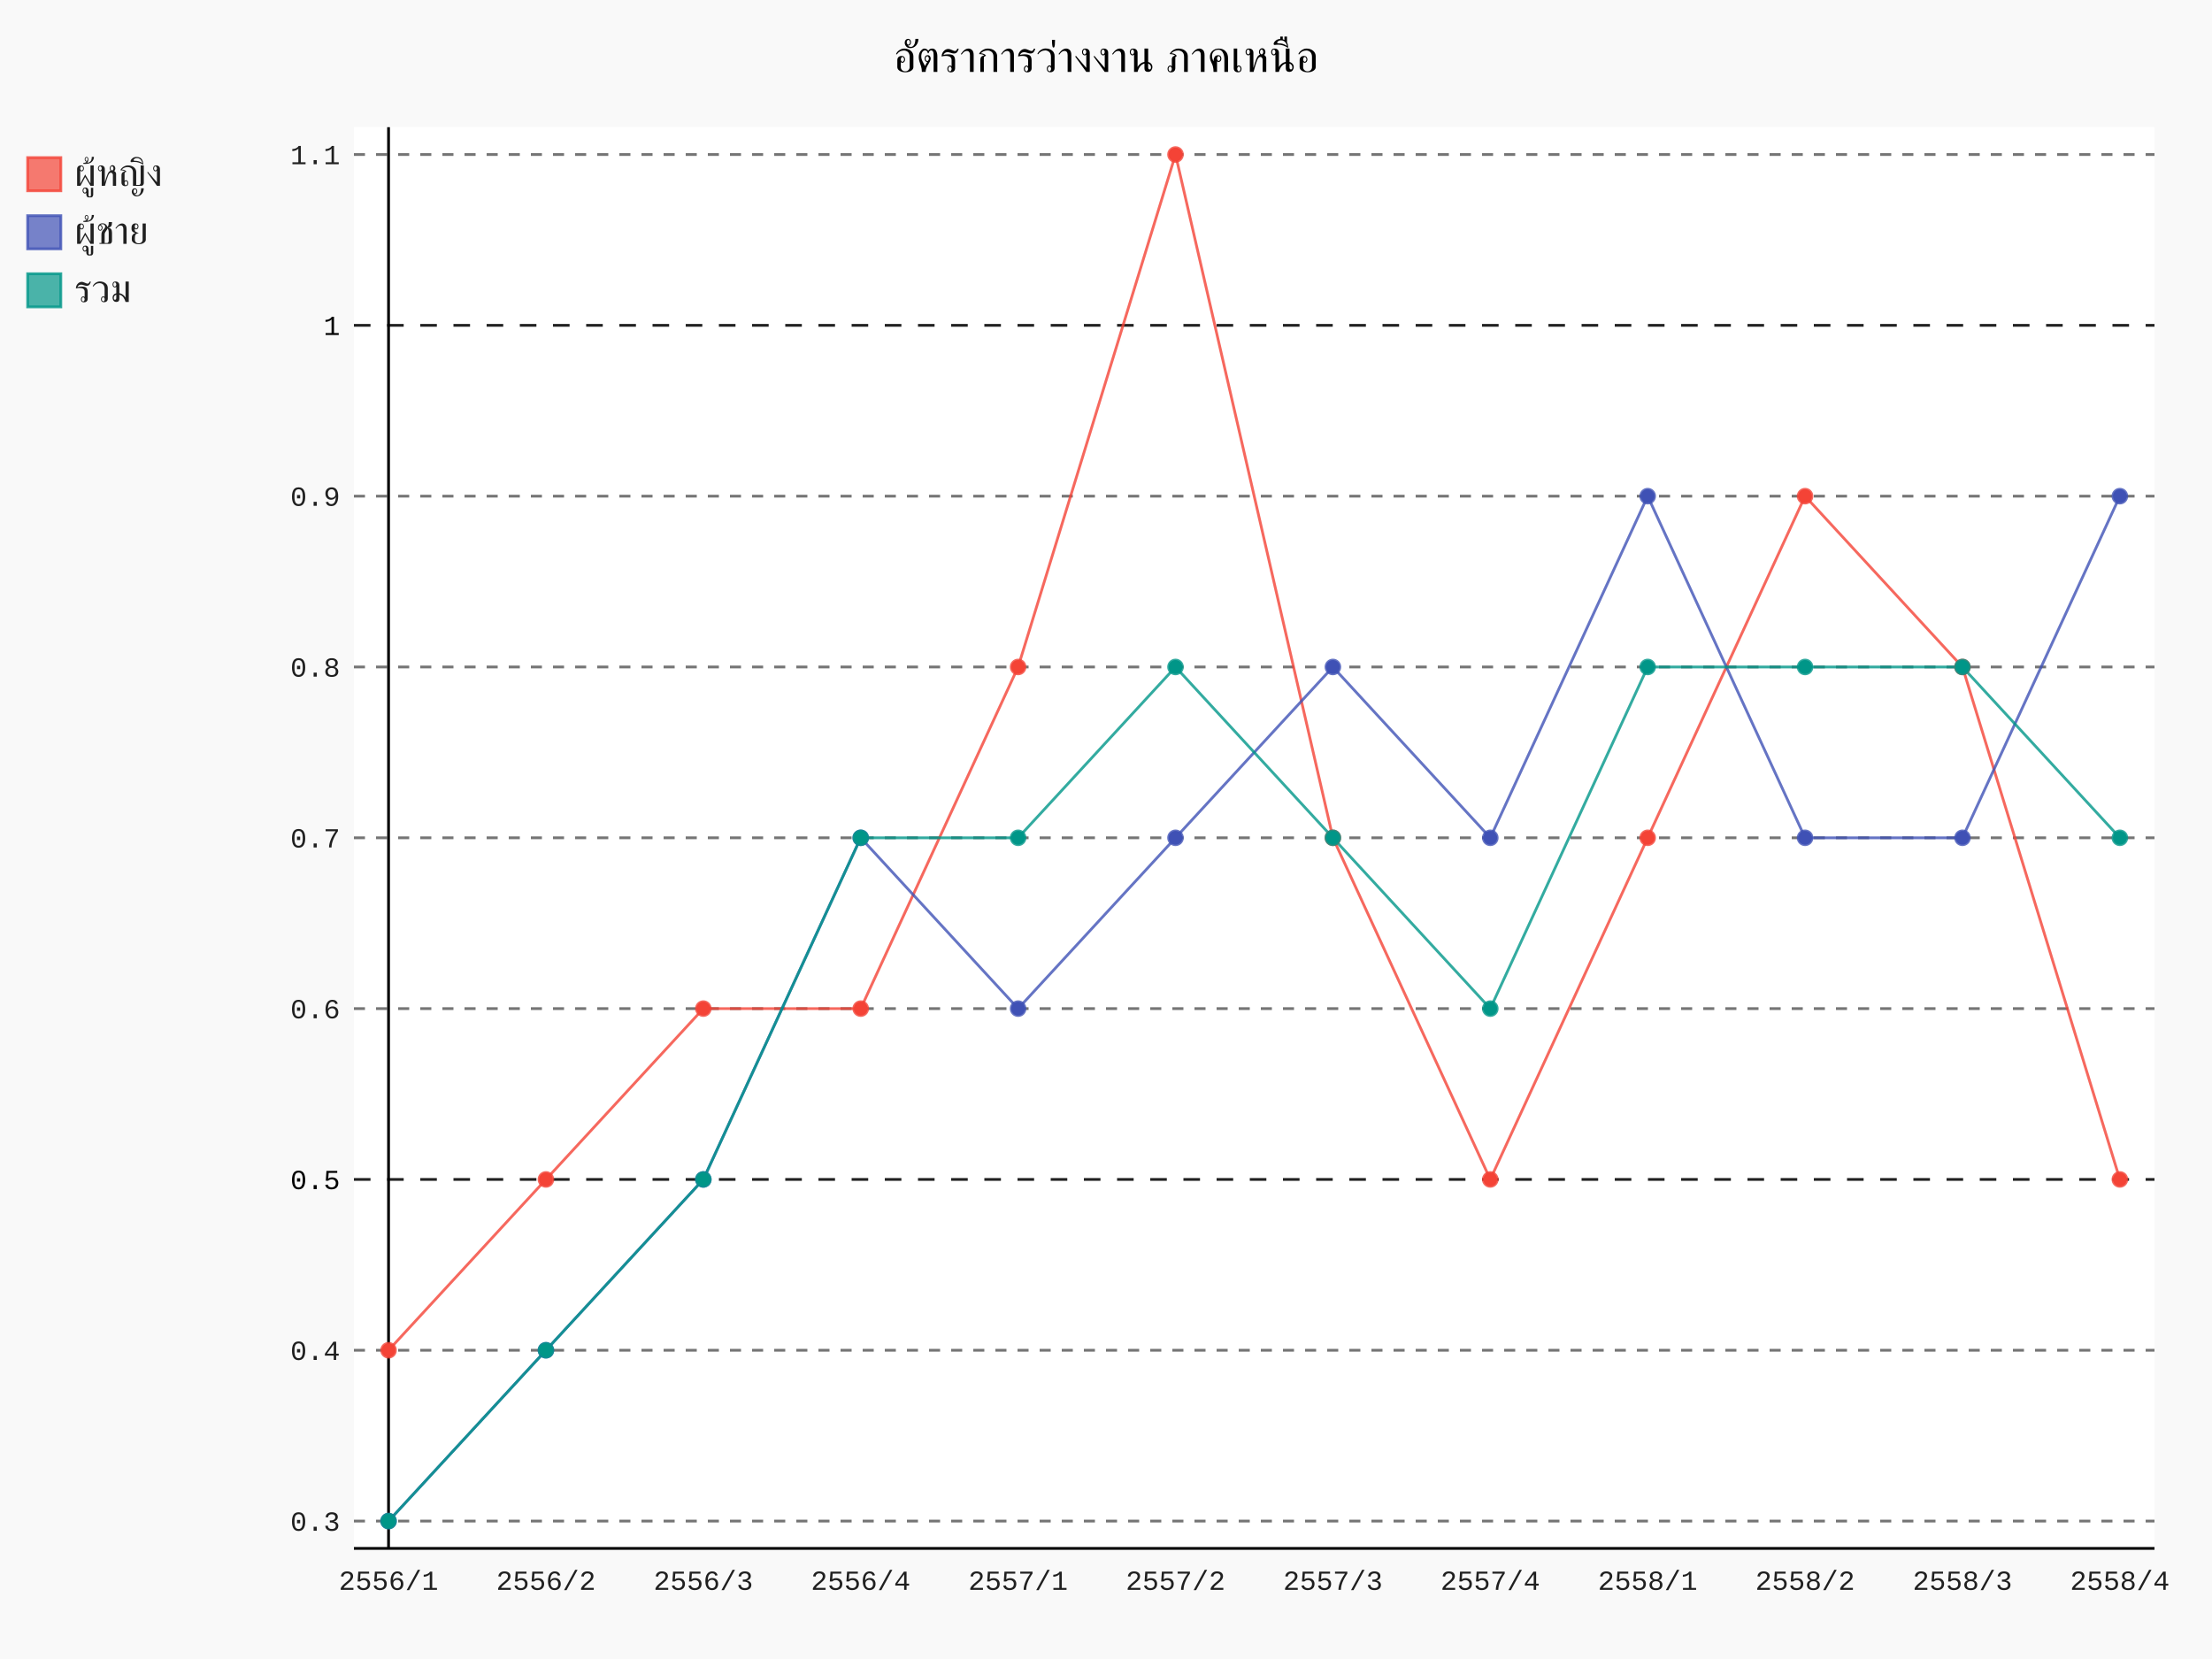
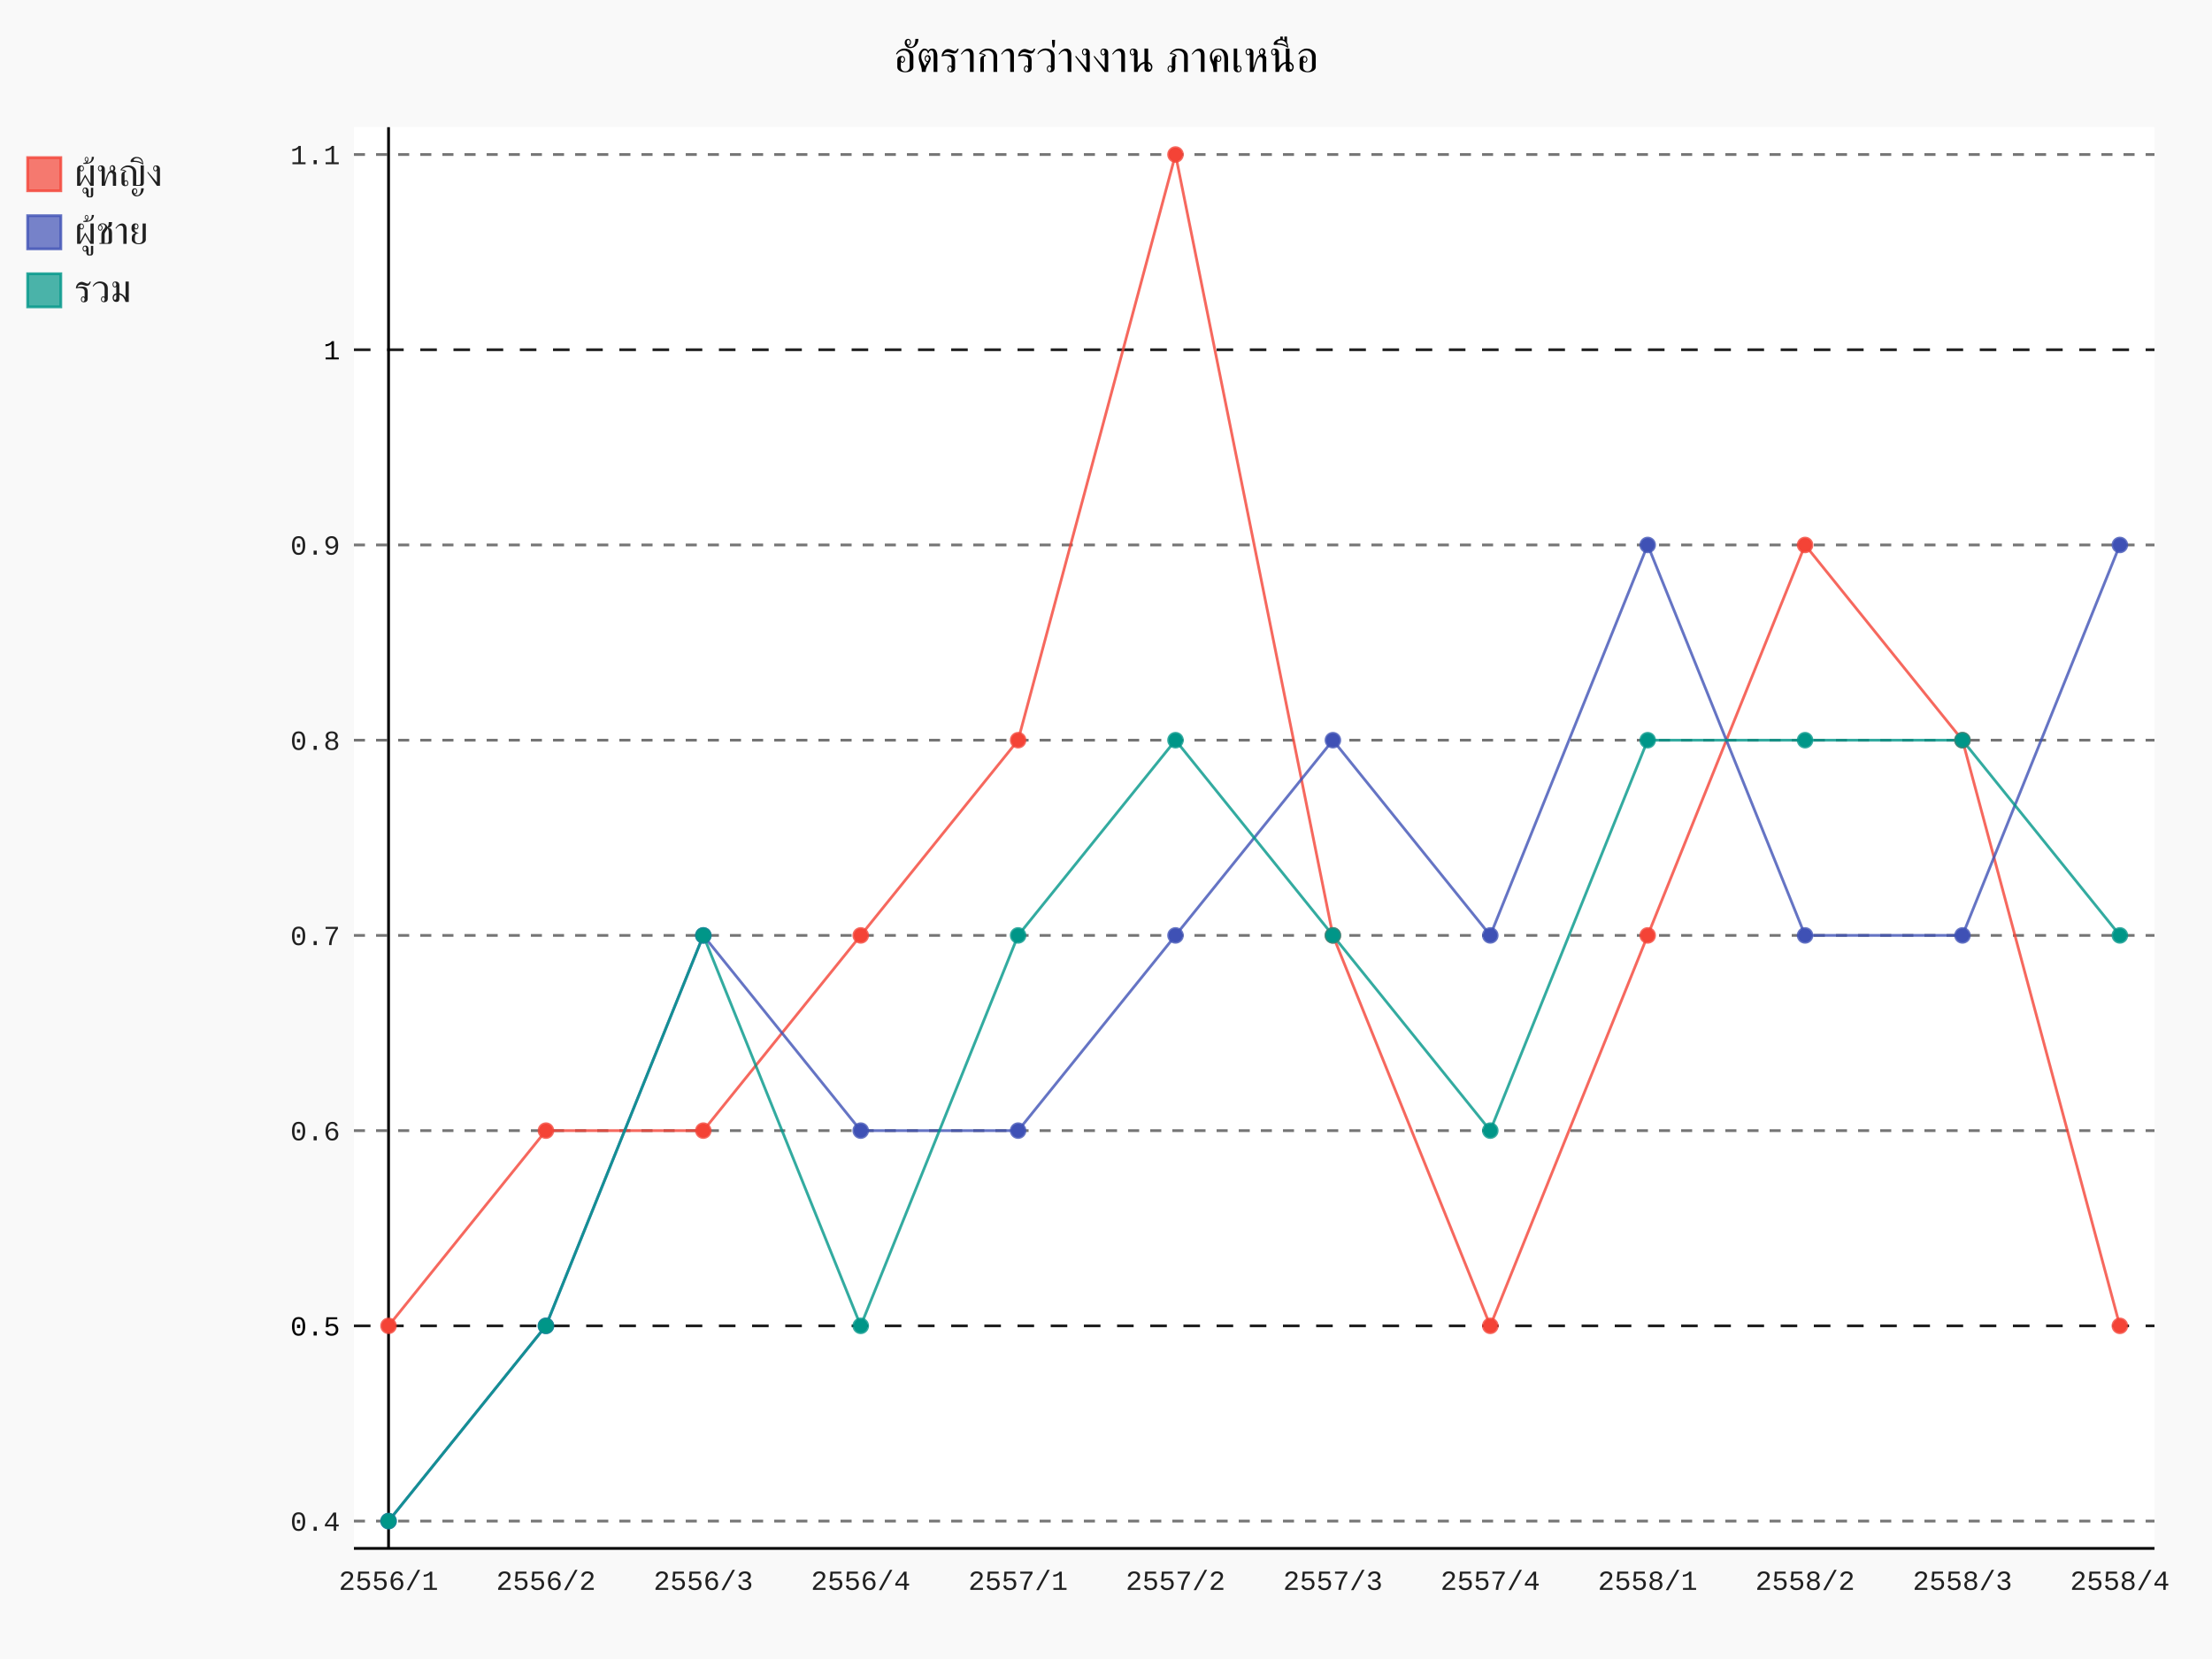
- <svg xmlns="http://www.w3.org/2000/svg" class="pygal-chart" id="chart-25dd7cb1-914c-417e-b117-cc78ed2a4e7e" viewBox="0 0 800 600">
+ <svg xmlns="http://www.w3.org/2000/svg" class="pygal-chart" id="chart-ecb98a08-4c47-4d25-8417-83f45dbbddeb" viewBox="0 0 800 600">
  <defs>
-     <style type="text/css">#chart-25dd7cb1-914c-417e-b117-cc78ed2a4e7e{-webkit-user-select:none;-webkit-font-smoothing:antialiased;font-family:Consolas,"Liberation Mono",Menlo,Courier,monospace}#chart-25dd7cb1-914c-417e-b117-cc78ed2a4e7e .title{font-family:Consolas,"Liberation Mono",Menlo,Courier,monospace;font-size:16px}#chart-25dd7cb1-914c-417e-b117-cc78ed2a4e7e .legends .legend text{font-family:Consolas,"Liberation Mono",Menlo,Courier,monospace;font-size:14px}#chart-25dd7cb1-914c-417e-b117-cc78ed2a4e7e .axis text{font-family:Consolas,"Liberation Mono",Menlo,Courier,monospace;font-size:10px}#chart-25dd7cb1-914c-417e-b117-cc78ed2a4e7e .axis text.major{font-family:Consolas,"Liberation Mono",Menlo,Courier,monospace;font-size:10px}#chart-25dd7cb1-914c-417e-b117-cc78ed2a4e7e .text-overlay text.value{font-family:Consolas,"Liberation Mono",Menlo,Courier,monospace;font-size:16px}#chart-25dd7cb1-914c-417e-b117-cc78ed2a4e7e .text-overlay text.label{font-family:Consolas,"Liberation Mono",Menlo,Courier,monospace;font-size:10px}#chart-25dd7cb1-914c-417e-b117-cc78ed2a4e7e .tooltip{font-family:Consolas,"Liberation Mono",Menlo,Courier,monospace;font-size:14px}#chart-25dd7cb1-914c-417e-b117-cc78ed2a4e7e text.no_data{font-family:Consolas,"Liberation Mono",Menlo,Courier,monospace;font-size:64px}
- #chart-25dd7cb1-914c-417e-b117-cc78ed2a4e7e{background-color:rgba(249,249,249,1)}#chart-25dd7cb1-914c-417e-b117-cc78ed2a4e7e path,#chart-25dd7cb1-914c-417e-b117-cc78ed2a4e7e line,#chart-25dd7cb1-914c-417e-b117-cc78ed2a4e7e rect,#chart-25dd7cb1-914c-417e-b117-cc78ed2a4e7e circle{-webkit-transition:150ms;-moz-transition:150ms;transition:150ms}#chart-25dd7cb1-914c-417e-b117-cc78ed2a4e7e .graph &gt; .background{fill:rgba(249,249,249,1)}#chart-25dd7cb1-914c-417e-b117-cc78ed2a4e7e .plot &gt; .background{fill:rgba(255,255,255,1)}#chart-25dd7cb1-914c-417e-b117-cc78ed2a4e7e .graph{fill:rgba(0,0,0,.87)}#chart-25dd7cb1-914c-417e-b117-cc78ed2a4e7e text.no_data{fill:rgba(0,0,0,1)}#chart-25dd7cb1-914c-417e-b117-cc78ed2a4e7e .title{fill:rgba(0,0,0,1)}#chart-25dd7cb1-914c-417e-b117-cc78ed2a4e7e .legends .legend text{fill:rgba(0,0,0,.87)}#chart-25dd7cb1-914c-417e-b117-cc78ed2a4e7e .legends .legend:hover text{fill:rgba(0,0,0,1)}#chart-25dd7cb1-914c-417e-b117-cc78ed2a4e7e .axis .line{stroke:rgba(0,0,0,1)}#chart-25dd7cb1-914c-417e-b117-cc78ed2a4e7e .axis .guide.line{stroke:rgba(0,0,0,.54)}#chart-25dd7cb1-914c-417e-b117-cc78ed2a4e7e .axis .major.line{stroke:rgba(0,0,0,.87)}#chart-25dd7cb1-914c-417e-b117-cc78ed2a4e7e .axis text.major{fill:rgba(0,0,0,1)}#chart-25dd7cb1-914c-417e-b117-cc78ed2a4e7e .axis.y .guides:hover .guide.line,#chart-25dd7cb1-914c-417e-b117-cc78ed2a4e7e .line-graph .axis.x .guides:hover .guide.line,#chart-25dd7cb1-914c-417e-b117-cc78ed2a4e7e .stackedline-graph .axis.x .guides:hover .guide.line,#chart-25dd7cb1-914c-417e-b117-cc78ed2a4e7e .xy-graph .axis.x .guides:hover .guide.line{stroke:rgba(0,0,0,1)}#chart-25dd7cb1-914c-417e-b117-cc78ed2a4e7e .axis .guides:hover text{fill:rgba(0,0,0,1)}#chart-25dd7cb1-914c-417e-b117-cc78ed2a4e7e .reactive{fill-opacity:.7;stroke-opacity:.8}#chart-25dd7cb1-914c-417e-b117-cc78ed2a4e7e .ci{stroke:rgba(0,0,0,.87)}#chart-25dd7cb1-914c-417e-b117-cc78ed2a4e7e .reactive.active,#chart-25dd7cb1-914c-417e-b117-cc78ed2a4e7e .active .reactive{fill-opacity:.8;stroke-opacity:.9;stroke-width:4}#chart-25dd7cb1-914c-417e-b117-cc78ed2a4e7e .ci .reactive.active{stroke-width:1.5}#chart-25dd7cb1-914c-417e-b117-cc78ed2a4e7e .series text{fill:rgba(0,0,0,1)}#chart-25dd7cb1-914c-417e-b117-cc78ed2a4e7e .tooltip rect{fill:rgba(255,255,255,1);stroke:rgba(0,0,0,1);-webkit-transition:opacity 150ms;-moz-transition:opacity 150ms;transition:opacity 150ms}#chart-25dd7cb1-914c-417e-b117-cc78ed2a4e7e .tooltip .label{fill:rgba(0,0,0,.87)}#chart-25dd7cb1-914c-417e-b117-cc78ed2a4e7e .tooltip .label{fill:rgba(0,0,0,.87)}#chart-25dd7cb1-914c-417e-b117-cc78ed2a4e7e .tooltip .legend{font-size:.8em;fill:rgba(0,0,0,.54)}#chart-25dd7cb1-914c-417e-b117-cc78ed2a4e7e .tooltip .x_label{font-size:.6em;fill:rgba(0,0,0,1)}#chart-25dd7cb1-914c-417e-b117-cc78ed2a4e7e .tooltip .xlink{font-size:.5em;text-decoration:underline}#chart-25dd7cb1-914c-417e-b117-cc78ed2a4e7e .tooltip .value{font-size:1.5em}#chart-25dd7cb1-914c-417e-b117-cc78ed2a4e7e .bound{font-size:.5em}#chart-25dd7cb1-914c-417e-b117-cc78ed2a4e7e .max-value{font-size:.75em;fill:rgba(0,0,0,.54)}#chart-25dd7cb1-914c-417e-b117-cc78ed2a4e7e .map-element{fill:rgba(255,255,255,1);stroke:rgba(0,0,0,.54) !important}#chart-25dd7cb1-914c-417e-b117-cc78ed2a4e7e .map-element .reactive{fill-opacity:inherit;stroke-opacity:inherit}#chart-25dd7cb1-914c-417e-b117-cc78ed2a4e7e .color-0,#chart-25dd7cb1-914c-417e-b117-cc78ed2a4e7e .color-0 a:visited{stroke:#F44336;fill:#F44336}#chart-25dd7cb1-914c-417e-b117-cc78ed2a4e7e .color-1,#chart-25dd7cb1-914c-417e-b117-cc78ed2a4e7e .color-1 a:visited{stroke:#3F51B5;fill:#3F51B5}#chart-25dd7cb1-914c-417e-b117-cc78ed2a4e7e .color-2,#chart-25dd7cb1-914c-417e-b117-cc78ed2a4e7e .color-2 a:visited{stroke:#009688;fill:#009688}#chart-25dd7cb1-914c-417e-b117-cc78ed2a4e7e .text-overlay .color-0 text{fill:black}#chart-25dd7cb1-914c-417e-b117-cc78ed2a4e7e .text-overlay .color-1 text{fill:black}#chart-25dd7cb1-914c-417e-b117-cc78ed2a4e7e .text-overlay .color-2 text{fill:black}
- #chart-25dd7cb1-914c-417e-b117-cc78ed2a4e7e text.no_data{text-anchor:middle}#chart-25dd7cb1-914c-417e-b117-cc78ed2a4e7e .guide.line{fill:none}#chart-25dd7cb1-914c-417e-b117-cc78ed2a4e7e .centered{text-anchor:middle}#chart-25dd7cb1-914c-417e-b117-cc78ed2a4e7e .title{text-anchor:middle}#chart-25dd7cb1-914c-417e-b117-cc78ed2a4e7e .legends .legend text{fill-opacity:1}#chart-25dd7cb1-914c-417e-b117-cc78ed2a4e7e .axis.x text{text-anchor:middle}#chart-25dd7cb1-914c-417e-b117-cc78ed2a4e7e .axis.x:not(.web) text[transform]{text-anchor:start}#chart-25dd7cb1-914c-417e-b117-cc78ed2a4e7e .axis.x:not(.web) text[transform].backwards{text-anchor:end}#chart-25dd7cb1-914c-417e-b117-cc78ed2a4e7e .axis.y text{text-anchor:end}#chart-25dd7cb1-914c-417e-b117-cc78ed2a4e7e .axis.y text[transform].backwards{text-anchor:start}#chart-25dd7cb1-914c-417e-b117-cc78ed2a4e7e .axis.y2 text{text-anchor:start}#chart-25dd7cb1-914c-417e-b117-cc78ed2a4e7e .axis.y2 text[transform].backwards{text-anchor:end}#chart-25dd7cb1-914c-417e-b117-cc78ed2a4e7e .axis .guide.line{stroke-dasharray:4,4}#chart-25dd7cb1-914c-417e-b117-cc78ed2a4e7e .axis .major.guide.line{stroke-dasharray:6,6}#chart-25dd7cb1-914c-417e-b117-cc78ed2a4e7e .horizontal .axis.y .guide.line,#chart-25dd7cb1-914c-417e-b117-cc78ed2a4e7e .horizontal .axis.y2 .guide.line,#chart-25dd7cb1-914c-417e-b117-cc78ed2a4e7e .vertical .axis.x .guide.line{opacity:0}#chart-25dd7cb1-914c-417e-b117-cc78ed2a4e7e .horizontal .axis.always_show .guide.line,#chart-25dd7cb1-914c-417e-b117-cc78ed2a4e7e .vertical .axis.always_show .guide.line{opacity:1 !important}#chart-25dd7cb1-914c-417e-b117-cc78ed2a4e7e .axis.y .guides:hover .guide.line,#chart-25dd7cb1-914c-417e-b117-cc78ed2a4e7e .axis.y2 .guides:hover .guide.line,#chart-25dd7cb1-914c-417e-b117-cc78ed2a4e7e .axis.x .guides:hover .guide.line{opacity:1}#chart-25dd7cb1-914c-417e-b117-cc78ed2a4e7e .axis .guides:hover text{opacity:1}#chart-25dd7cb1-914c-417e-b117-cc78ed2a4e7e .nofill{fill:none}#chart-25dd7cb1-914c-417e-b117-cc78ed2a4e7e .subtle-fill{fill-opacity:.2}#chart-25dd7cb1-914c-417e-b117-cc78ed2a4e7e .dot{stroke-width:1px;fill-opacity:1}#chart-25dd7cb1-914c-417e-b117-cc78ed2a4e7e .dot.active{stroke-width:5px}#chart-25dd7cb1-914c-417e-b117-cc78ed2a4e7e .dot.negative{fill:transparent}#chart-25dd7cb1-914c-417e-b117-cc78ed2a4e7e text,#chart-25dd7cb1-914c-417e-b117-cc78ed2a4e7e tspan{stroke:none !important}#chart-25dd7cb1-914c-417e-b117-cc78ed2a4e7e .series text.active{opacity:1}#chart-25dd7cb1-914c-417e-b117-cc78ed2a4e7e .tooltip rect{fill-opacity:.95;stroke-width:.5}#chart-25dd7cb1-914c-417e-b117-cc78ed2a4e7e .tooltip text{fill-opacity:1}#chart-25dd7cb1-914c-417e-b117-cc78ed2a4e7e .showable{visibility:hidden}#chart-25dd7cb1-914c-417e-b117-cc78ed2a4e7e .showable.shown{visibility:visible}#chart-25dd7cb1-914c-417e-b117-cc78ed2a4e7e .gauge-background{fill:rgba(229,229,229,1);stroke:none}#chart-25dd7cb1-914c-417e-b117-cc78ed2a4e7e .bg-lines{stroke:rgba(249,249,249,1);stroke-width:2px}</style>
+     <style type="text/css">#chart-ecb98a08-4c47-4d25-8417-83f45dbbddeb{-webkit-user-select:none;-webkit-font-smoothing:antialiased;font-family:Consolas,"Liberation Mono",Menlo,Courier,monospace}#chart-ecb98a08-4c47-4d25-8417-83f45dbbddeb .title{font-family:Consolas,"Liberation Mono",Menlo,Courier,monospace;font-size:16px}#chart-ecb98a08-4c47-4d25-8417-83f45dbbddeb .legends .legend text{font-family:Consolas,"Liberation Mono",Menlo,Courier,monospace;font-size:14px}#chart-ecb98a08-4c47-4d25-8417-83f45dbbddeb .axis text{font-family:Consolas,"Liberation Mono",Menlo,Courier,monospace;font-size:10px}#chart-ecb98a08-4c47-4d25-8417-83f45dbbddeb .axis text.major{font-family:Consolas,"Liberation Mono",Menlo,Courier,monospace;font-size:10px}#chart-ecb98a08-4c47-4d25-8417-83f45dbbddeb .text-overlay text.value{font-family:Consolas,"Liberation Mono",Menlo,Courier,monospace;font-size:16px}#chart-ecb98a08-4c47-4d25-8417-83f45dbbddeb .text-overlay text.label{font-family:Consolas,"Liberation Mono",Menlo,Courier,monospace;font-size:10px}#chart-ecb98a08-4c47-4d25-8417-83f45dbbddeb .tooltip{font-family:Consolas,"Liberation Mono",Menlo,Courier,monospace;font-size:14px}#chart-ecb98a08-4c47-4d25-8417-83f45dbbddeb text.no_data{font-family:Consolas,"Liberation Mono",Menlo,Courier,monospace;font-size:64px}
+ #chart-ecb98a08-4c47-4d25-8417-83f45dbbddeb{background-color:rgba(249,249,249,1)}#chart-ecb98a08-4c47-4d25-8417-83f45dbbddeb path,#chart-ecb98a08-4c47-4d25-8417-83f45dbbddeb line,#chart-ecb98a08-4c47-4d25-8417-83f45dbbddeb rect,#chart-ecb98a08-4c47-4d25-8417-83f45dbbddeb circle{-webkit-transition:150ms;-moz-transition:150ms;transition:150ms}#chart-ecb98a08-4c47-4d25-8417-83f45dbbddeb .graph &gt; .background{fill:rgba(249,249,249,1)}#chart-ecb98a08-4c47-4d25-8417-83f45dbbddeb .plot &gt; .background{fill:rgba(255,255,255,1)}#chart-ecb98a08-4c47-4d25-8417-83f45dbbddeb .graph{fill:rgba(0,0,0,.87)}#chart-ecb98a08-4c47-4d25-8417-83f45dbbddeb text.no_data{fill:rgba(0,0,0,1)}#chart-ecb98a08-4c47-4d25-8417-83f45dbbddeb .title{fill:rgba(0,0,0,1)}#chart-ecb98a08-4c47-4d25-8417-83f45dbbddeb .legends .legend text{fill:rgba(0,0,0,.87)}#chart-ecb98a08-4c47-4d25-8417-83f45dbbddeb .legends .legend:hover text{fill:rgba(0,0,0,1)}#chart-ecb98a08-4c47-4d25-8417-83f45dbbddeb .axis .line{stroke:rgba(0,0,0,1)}#chart-ecb98a08-4c47-4d25-8417-83f45dbbddeb .axis .guide.line{stroke:rgba(0,0,0,.54)}#chart-ecb98a08-4c47-4d25-8417-83f45dbbddeb .axis .major.line{stroke:rgba(0,0,0,.87)}#chart-ecb98a08-4c47-4d25-8417-83f45dbbddeb .axis text.major{fill:rgba(0,0,0,1)}#chart-ecb98a08-4c47-4d25-8417-83f45dbbddeb .axis.y .guides:hover .guide.line,#chart-ecb98a08-4c47-4d25-8417-83f45dbbddeb .line-graph .axis.x .guides:hover .guide.line,#chart-ecb98a08-4c47-4d25-8417-83f45dbbddeb .stackedline-graph .axis.x .guides:hover .guide.line,#chart-ecb98a08-4c47-4d25-8417-83f45dbbddeb .xy-graph .axis.x .guides:hover .guide.line{stroke:rgba(0,0,0,1)}#chart-ecb98a08-4c47-4d25-8417-83f45dbbddeb .axis .guides:hover text{fill:rgba(0,0,0,1)}#chart-ecb98a08-4c47-4d25-8417-83f45dbbddeb .reactive{fill-opacity:.7;stroke-opacity:.8}#chart-ecb98a08-4c47-4d25-8417-83f45dbbddeb .ci{stroke:rgba(0,0,0,.87)}#chart-ecb98a08-4c47-4d25-8417-83f45dbbddeb .reactive.active,#chart-ecb98a08-4c47-4d25-8417-83f45dbbddeb .active .reactive{fill-opacity:.8;stroke-opacity:.9;stroke-width:4}#chart-ecb98a08-4c47-4d25-8417-83f45dbbddeb .ci .reactive.active{stroke-width:1.5}#chart-ecb98a08-4c47-4d25-8417-83f45dbbddeb .series text{fill:rgba(0,0,0,1)}#chart-ecb98a08-4c47-4d25-8417-83f45dbbddeb .tooltip rect{fill:rgba(255,255,255,1);stroke:rgba(0,0,0,1);-webkit-transition:opacity 150ms;-moz-transition:opacity 150ms;transition:opacity 150ms}#chart-ecb98a08-4c47-4d25-8417-83f45dbbddeb .tooltip .label{fill:rgba(0,0,0,.87)}#chart-ecb98a08-4c47-4d25-8417-83f45dbbddeb .tooltip .label{fill:rgba(0,0,0,.87)}#chart-ecb98a08-4c47-4d25-8417-83f45dbbddeb .tooltip .legend{font-size:.8em;fill:rgba(0,0,0,.54)}#chart-ecb98a08-4c47-4d25-8417-83f45dbbddeb .tooltip .x_label{font-size:.6em;fill:rgba(0,0,0,1)}#chart-ecb98a08-4c47-4d25-8417-83f45dbbddeb .tooltip .xlink{font-size:.5em;text-decoration:underline}#chart-ecb98a08-4c47-4d25-8417-83f45dbbddeb .tooltip .value{font-size:1.5em}#chart-ecb98a08-4c47-4d25-8417-83f45dbbddeb .bound{font-size:.5em}#chart-ecb98a08-4c47-4d25-8417-83f45dbbddeb .max-value{font-size:.75em;fill:rgba(0,0,0,.54)}#chart-ecb98a08-4c47-4d25-8417-83f45dbbddeb .map-element{fill:rgba(255,255,255,1);stroke:rgba(0,0,0,.54) !important}#chart-ecb98a08-4c47-4d25-8417-83f45dbbddeb .map-element .reactive{fill-opacity:inherit;stroke-opacity:inherit}#chart-ecb98a08-4c47-4d25-8417-83f45dbbddeb .color-0,#chart-ecb98a08-4c47-4d25-8417-83f45dbbddeb .color-0 a:visited{stroke:#F44336;fill:#F44336}#chart-ecb98a08-4c47-4d25-8417-83f45dbbddeb .color-1,#chart-ecb98a08-4c47-4d25-8417-83f45dbbddeb .color-1 a:visited{stroke:#3F51B5;fill:#3F51B5}#chart-ecb98a08-4c47-4d25-8417-83f45dbbddeb .color-2,#chart-ecb98a08-4c47-4d25-8417-83f45dbbddeb .color-2 a:visited{stroke:#009688;fill:#009688}#chart-ecb98a08-4c47-4d25-8417-83f45dbbddeb .text-overlay .color-0 text{fill:black}#chart-ecb98a08-4c47-4d25-8417-83f45dbbddeb .text-overlay .color-1 text{fill:black}#chart-ecb98a08-4c47-4d25-8417-83f45dbbddeb .text-overlay .color-2 text{fill:black}
+ #chart-ecb98a08-4c47-4d25-8417-83f45dbbddeb text.no_data{text-anchor:middle}#chart-ecb98a08-4c47-4d25-8417-83f45dbbddeb .guide.line{fill:none}#chart-ecb98a08-4c47-4d25-8417-83f45dbbddeb .centered{text-anchor:middle}#chart-ecb98a08-4c47-4d25-8417-83f45dbbddeb .title{text-anchor:middle}#chart-ecb98a08-4c47-4d25-8417-83f45dbbddeb .legends .legend text{fill-opacity:1}#chart-ecb98a08-4c47-4d25-8417-83f45dbbddeb .axis.x text{text-anchor:middle}#chart-ecb98a08-4c47-4d25-8417-83f45dbbddeb .axis.x:not(.web) text[transform]{text-anchor:start}#chart-ecb98a08-4c47-4d25-8417-83f45dbbddeb .axis.x:not(.web) text[transform].backwards{text-anchor:end}#chart-ecb98a08-4c47-4d25-8417-83f45dbbddeb .axis.y text{text-anchor:end}#chart-ecb98a08-4c47-4d25-8417-83f45dbbddeb .axis.y text[transform].backwards{text-anchor:start}#chart-ecb98a08-4c47-4d25-8417-83f45dbbddeb .axis.y2 text{text-anchor:start}#chart-ecb98a08-4c47-4d25-8417-83f45dbbddeb .axis.y2 text[transform].backwards{text-anchor:end}#chart-ecb98a08-4c47-4d25-8417-83f45dbbddeb .axis .guide.line{stroke-dasharray:4,4}#chart-ecb98a08-4c47-4d25-8417-83f45dbbddeb .axis .major.guide.line{stroke-dasharray:6,6}#chart-ecb98a08-4c47-4d25-8417-83f45dbbddeb .horizontal .axis.y .guide.line,#chart-ecb98a08-4c47-4d25-8417-83f45dbbddeb .horizontal .axis.y2 .guide.line,#chart-ecb98a08-4c47-4d25-8417-83f45dbbddeb .vertical .axis.x .guide.line{opacity:0}#chart-ecb98a08-4c47-4d25-8417-83f45dbbddeb .horizontal .axis.always_show .guide.line,#chart-ecb98a08-4c47-4d25-8417-83f45dbbddeb .vertical .axis.always_show .guide.line{opacity:1 !important}#chart-ecb98a08-4c47-4d25-8417-83f45dbbddeb .axis.y .guides:hover .guide.line,#chart-ecb98a08-4c47-4d25-8417-83f45dbbddeb .axis.y2 .guides:hover .guide.line,#chart-ecb98a08-4c47-4d25-8417-83f45dbbddeb .axis.x .guides:hover .guide.line{opacity:1}#chart-ecb98a08-4c47-4d25-8417-83f45dbbddeb .axis .guides:hover text{opacity:1}#chart-ecb98a08-4c47-4d25-8417-83f45dbbddeb .nofill{fill:none}#chart-ecb98a08-4c47-4d25-8417-83f45dbbddeb .subtle-fill{fill-opacity:.2}#chart-ecb98a08-4c47-4d25-8417-83f45dbbddeb .dot{stroke-width:1px;fill-opacity:1}#chart-ecb98a08-4c47-4d25-8417-83f45dbbddeb .dot.active{stroke-width:5px}#chart-ecb98a08-4c47-4d25-8417-83f45dbbddeb .dot.negative{fill:transparent}#chart-ecb98a08-4c47-4d25-8417-83f45dbbddeb text,#chart-ecb98a08-4c47-4d25-8417-83f45dbbddeb tspan{stroke:none !important}#chart-ecb98a08-4c47-4d25-8417-83f45dbbddeb .series text.active{opacity:1}#chart-ecb98a08-4c47-4d25-8417-83f45dbbddeb .tooltip rect{fill-opacity:.95;stroke-width:.5}#chart-ecb98a08-4c47-4d25-8417-83f45dbbddeb .tooltip text{fill-opacity:1}#chart-ecb98a08-4c47-4d25-8417-83f45dbbddeb .showable{visibility:hidden}#chart-ecb98a08-4c47-4d25-8417-83f45dbbddeb .showable.shown{visibility:visible}#chart-ecb98a08-4c47-4d25-8417-83f45dbbddeb .gauge-background{fill:rgba(229,229,229,1);stroke:none}#chart-ecb98a08-4c47-4d25-8417-83f45dbbddeb .bg-lines{stroke:rgba(249,249,249,1);stroke-width:2px}</style>
  </defs>
  <g class="graph line-graph vertical">
    <rect class="background" height="600" width="800" x="0" y="0" />
    <g class="plot" transform="translate(128, 46)">
      <rect class="background" height="514" width="651.2" x="0" y="0" />
      <g class="axis y">
        <path class="line" d="M0 514 h651.2" />
        <g class="guides">
          <path class="guide line" d="M0 504.115 h651.2" />
-           <text class="" x="-5" y="507.615">0.3</text>
-         </g>
-         <g class="guides">
-           <path class="guide line" d="M0 442.337 h651.2" />
-           <text class="" x="-5" y="445.837">0.4</text>
-         </g>
-         <g class="guides">
-           <path class="major guide line" d="M0 380.558 h651.2" />
-           <text class="major" x="-5" y="384.058">0.5</text>
-         </g>
-         <g class="guides">
-           <path class="guide line" d="M0 318.779 h651.2" />
-           <text class="" x="-5" y="322.279">0.6</text>
-         </g>
-         <g class="guides">
-           <path class="guide line" d="M0 257 h651.2" />
-           <text class="" x="-5" y="260.5">0.7</text>
-         </g>
-         <g class="guides">
-           <path class="guide line" d="M0 195.221 h651.2" />
-           <text class="" x="-5" y="198.721">0.8</text>
-         </g>
-         <g class="guides">
-           <path class="guide line" d="M0 133.442 h651.2" />
-           <text class="" x="-5" y="136.942">0.9</text>
-         </g>
-         <g class="guides">
-           <path class="major guide line" d="M0 71.663 h651.2" />
-           <text class="major" x="-5" y="75.163">1</text>
+           <text class="" x="-5" y="507.615">0.4</text>
+         </g>
+         <g class="guides">
+           <path class="major guide line" d="M0 433.511 h651.2" />
+           <text class="major" x="-5" y="437.011">0.5</text>
+         </g>
+         <g class="guides">
+           <path class="guide line" d="M0 362.907 h651.2" />
+           <text class="" x="-5" y="366.407">0.6</text>
+         </g>
+         <g class="guides">
+           <path class="guide line" d="M0 292.302 h651.2" />
+           <text class="" x="-5" y="295.802">0.7</text>
+         </g>
+         <g class="guides">
+           <path class="guide line" d="M0 221.698 h651.2" />
+           <text class="" x="-5" y="225.198">0.8</text>
+         </g>
+         <g class="guides">
+           <path class="guide line" d="M0 151.093 h651.2" />
+           <text class="" x="-5" y="154.593">0.9</text>
+         </g>
+         <g class="guides">
+           <path class="major guide line" d="M0 80.489 h651.2" />
+           <text class="major" x="-5" y="83.989">1</text>
        </g>
        <g class="guides">
          <path class="guide line" d="M0 9.885 h651.2" />
          <text class="" x="-5" y="13.385">1.1</text>
        </g>
      </g>
      <g class="axis x">
        <g class="guides">
          <path class="line" d="M12.523 0 v514" />
          <text class="" x="12.523" y="529.0">2556/1</text>
        </g>
        <g class="guides">
          <path class="guide line" d="M69.446 0 v514" />
          <text class="" x="69.446" y="529.0">2556/2</text>
        </g>
        <g class="guides">
          <path class="guide line" d="M126.369 0 v514" />
          <text class="" x="126.369" y="529.0">2556/3</text>
        </g>
        <g class="guides">
          <path class="guide line" d="M183.292 0 v514" />
          <text class="" x="183.292" y="529.0">2556/4</text>
        </g>
        <g class="guides">
          <path class="guide line" d="M240.215 0 v514" />
          <text class="" x="240.215" y="529.0">2557/1</text>
        </g>
        <g class="guides">
          <path class="guide line" d="M297.138 0 v514" />
          <text class="" x="297.138" y="529.0">2557/2</text>
        </g>
        <g class="guides">
          <path class="guide line" d="M354.062 0 v514" />
          <text class="" x="354.062" y="529.0">2557/3</text>
        </g>
        <g class="guides">
          <path class="guide line" d="M410.985 0 v514" />
          <text class="" x="410.985" y="529.0">2557/4</text>
        </g>
        <g class="guides">
          <path class="guide line" d="M467.908 0 v514" />
          <text class="" x="467.908" y="529.0">2558/1</text>
        </g>
        <g class="guides">
          <path class="guide line" d="M524.831 0 v514" />
          <text class="" x="524.831" y="529.0">2558/2</text>
        </g>
        <g class="guides">
          <path class="guide line" d="M581.754 0 v514" />
          <text class="" x="581.754" y="529.0">2558/3</text>
        </g>
        <g class="guides">
          <path class="guide line" d="M638.677 0 v514" />
          <text class="" x="638.677" y="529.0">2558/4</text>
        </g>
      </g>
      <g class="series serie-0 color-0">
-         <path class="line reactive nofill" d="M12.523 442.337 L69.446 380.558 126.369 318.779 183.292 318.779 240.215 195.221 297.138 9.885 354.062 257 410.985 380.558 467.908 257 524.831 133.442 581.754 195.221 638.677 380.558" />
+         <path class="line reactive nofill" d="M12.523 433.511 L69.446 362.907 126.369 362.907 183.292 292.302 240.215 221.698 297.138 9.885 354.062 292.302 410.985 433.511 467.908 292.302 524.831 151.093 581.754 221.698 638.677 433.511" />
      </g>
      <g class="series serie-1 color-1">
-         <path class="line reactive nofill" d="M12.523 504.115 L69.446 442.337 126.369 380.558 183.292 257 240.215 318.779 297.138 257 354.062 195.221 410.985 257 467.908 133.442 524.831 257 581.754 257 638.677 133.442" />
+         <path class="line reactive nofill" d="M12.523 504.115 L69.446 433.511 126.369 292.302 183.292 362.907 240.215 362.907 297.138 292.302 354.062 221.698 410.985 292.302 467.908 151.093 524.831 292.302 581.754 292.302 638.677 151.093" />
      </g>
      <g class="series serie-2 color-2">
-         <path class="line reactive nofill" d="M12.523 504.115 L69.446 442.337 126.369 380.558 183.292 257 240.215 257 297.138 195.221 354.062 257 410.985 318.779 467.908 195.221 524.831 195.221 581.754 195.221 638.677 257" />
+         <path class="line reactive nofill" d="M12.523 504.115 L69.446 433.511 126.369 292.302 183.292 433.511 240.215 292.302 297.138 221.698 354.062 292.302 410.985 362.907 467.908 221.698 524.831 221.698 581.754 221.698 638.677 292.302" />
      </g>
    </g>
    <g class="titles">
      <text class="title plot_title" x="400.0" y="26">อัตราการว่างงาน ภาคเหนือ</text>
    </g>
    <g class="plot overlay" transform="translate(128, 46)">
      <g class="series serie-0 color-0">
        <g class="dots">
-           <circle class="dot reactive tooltip-trigger" cx="12.523" cy="442.337" r="2.5" />
-         </g>
-         <g class="dots">
-           <circle class="dot reactive tooltip-trigger" cx="69.446" cy="380.558" r="2.5" />
-         </g>
-         <g class="dots">
-           <circle class="dot reactive tooltip-trigger" cx="126.369" cy="318.779" r="2.5" />
-         </g>
-         <g class="dots">
-           <circle class="dot reactive tooltip-trigger" cx="183.292" cy="318.779" r="2.5" />
-         </g>
-         <g class="dots">
-           <circle class="dot reactive tooltip-trigger" cx="240.215" cy="195.221" r="2.5" />
+           <circle class="dot reactive tooltip-trigger" cx="12.523" cy="433.511" r="2.5" />
+         </g>
+         <g class="dots">
+           <circle class="dot reactive tooltip-trigger" cx="69.446" cy="362.907" r="2.5" />
+         </g>
+         <g class="dots">
+           <circle class="dot reactive tooltip-trigger" cx="126.369" cy="362.907" r="2.5" />
+         </g>
+         <g class="dots">
+           <circle class="dot reactive tooltip-trigger" cx="183.292" cy="292.302" r="2.5" />
+         </g>
+         <g class="dots">
+           <circle class="dot reactive tooltip-trigger" cx="240.215" cy="221.698" r="2.5" />
        </g>
        <g class="dots">
          <circle class="dot reactive tooltip-trigger" cx="297.138" cy="9.885" r="2.5" />
        </g>
        <g class="dots">
-           <circle class="dot reactive tooltip-trigger" cx="354.062" cy="257" r="2.5" />
-         </g>
-         <g class="dots">
-           <circle class="dot reactive tooltip-trigger" cx="410.985" cy="380.558" r="2.5" />
-         </g>
-         <g class="dots">
-           <circle class="dot reactive tooltip-trigger" cx="467.908" cy="257" r="2.5" />
-         </g>
-         <g class="dots">
-           <circle class="dot reactive tooltip-trigger" cx="524.831" cy="133.442" r="2.5" />
-         </g>
-         <g class="dots">
-           <circle class="dot reactive tooltip-trigger" cx="581.754" cy="195.221" r="2.5" />
-         </g>
-         <g class="dots">
-           <circle class="dot reactive tooltip-trigger" cx="638.677" cy="380.558" r="2.5" />
+           <circle class="dot reactive tooltip-trigger" cx="354.062" cy="292.302" r="2.5" />
+         </g>
+         <g class="dots">
+           <circle class="dot reactive tooltip-trigger" cx="410.985" cy="433.511" r="2.5" />
+         </g>
+         <g class="dots">
+           <circle class="dot reactive tooltip-trigger" cx="467.908" cy="292.302" r="2.5" />
+         </g>
+         <g class="dots">
+           <circle class="dot reactive tooltip-trigger" cx="524.831" cy="151.093" r="2.5" />
+         </g>
+         <g class="dots">
+           <circle class="dot reactive tooltip-trigger" cx="581.754" cy="221.698" r="2.5" />
+         </g>
+         <g class="dots">
+           <circle class="dot reactive tooltip-trigger" cx="638.677" cy="433.511" r="2.5" />
        </g>
      </g>
      <g class="series serie-1 color-1">
        <g class="dots">
          <circle class="dot reactive tooltip-trigger" cx="12.523" cy="504.115" r="2.5" />
        </g>
        <g class="dots">
-           <circle class="dot reactive tooltip-trigger" cx="69.446" cy="442.337" r="2.5" />
-         </g>
-         <g class="dots">
-           <circle class="dot reactive tooltip-trigger" cx="126.369" cy="380.558" r="2.5" />
-         </g>
-         <g class="dots">
-           <circle class="dot reactive tooltip-trigger" cx="183.292" cy="257" r="2.5" />
-         </g>
-         <g class="dots">
-           <circle class="dot reactive tooltip-trigger" cx="240.215" cy="318.779" r="2.5" />
-         </g>
-         <g class="dots">
-           <circle class="dot reactive tooltip-trigger" cx="297.138" cy="257" r="2.5" />
-         </g>
-         <g class="dots">
-           <circle class="dot reactive tooltip-trigger" cx="354.062" cy="195.221" r="2.5" />
-         </g>
-         <g class="dots">
-           <circle class="dot reactive tooltip-trigger" cx="410.985" cy="257" r="2.5" />
-         </g>
-         <g class="dots">
-           <circle class="dot reactive tooltip-trigger" cx="467.908" cy="133.442" r="2.5" />
-         </g>
-         <g class="dots">
-           <circle class="dot reactive tooltip-trigger" cx="524.831" cy="257" r="2.5" />
-         </g>
-         <g class="dots">
-           <circle class="dot reactive tooltip-trigger" cx="581.754" cy="257" r="2.5" />
-         </g>
-         <g class="dots">
-           <circle class="dot reactive tooltip-trigger" cx="638.677" cy="133.442" r="2.5" />
+           <circle class="dot reactive tooltip-trigger" cx="69.446" cy="433.511" r="2.5" />
+         </g>
+         <g class="dots">
+           <circle class="dot reactive tooltip-trigger" cx="126.369" cy="292.302" r="2.5" />
+         </g>
+         <g class="dots">
+           <circle class="dot reactive tooltip-trigger" cx="183.292" cy="362.907" r="2.5" />
+         </g>
+         <g class="dots">
+           <circle class="dot reactive tooltip-trigger" cx="240.215" cy="362.907" r="2.5" />
+         </g>
+         <g class="dots">
+           <circle class="dot reactive tooltip-trigger" cx="297.138" cy="292.302" r="2.5" />
+         </g>
+         <g class="dots">
+           <circle class="dot reactive tooltip-trigger" cx="354.062" cy="221.698" r="2.5" />
+         </g>
+         <g class="dots">
+           <circle class="dot reactive tooltip-trigger" cx="410.985" cy="292.302" r="2.5" />
+         </g>
+         <g class="dots">
+           <circle class="dot reactive tooltip-trigger" cx="467.908" cy="151.093" r="2.5" />
+         </g>
+         <g class="dots">
+           <circle class="dot reactive tooltip-trigger" cx="524.831" cy="292.302" r="2.5" />
+         </g>
+         <g class="dots">
+           <circle class="dot reactive tooltip-trigger" cx="581.754" cy="292.302" r="2.5" />
+         </g>
+         <g class="dots">
+           <circle class="dot reactive tooltip-trigger" cx="638.677" cy="151.093" r="2.5" />
        </g>
      </g>
      <g class="series serie-2 color-2">
        <g class="dots">
          <circle class="dot reactive tooltip-trigger" cx="12.523" cy="504.115" r="2.5" />
        </g>
        <g class="dots">
-           <circle class="dot reactive tooltip-trigger" cx="69.446" cy="442.337" r="2.5" />
-         </g>
-         <g class="dots">
-           <circle class="dot reactive tooltip-trigger" cx="126.369" cy="380.558" r="2.5" />
-         </g>
-         <g class="dots">
-           <circle class="dot reactive tooltip-trigger" cx="183.292" cy="257" r="2.5" />
-         </g>
-         <g class="dots">
-           <circle class="dot reactive tooltip-trigger" cx="240.215" cy="257" r="2.5" />
-         </g>
-         <g class="dots">
-           <circle class="dot reactive tooltip-trigger" cx="297.138" cy="195.221" r="2.5" />
-         </g>
-         <g class="dots">
-           <circle class="dot reactive tooltip-trigger" cx="354.062" cy="257" r="2.5" />
-         </g>
-         <g class="dots">
-           <circle class="dot reactive tooltip-trigger" cx="410.985" cy="318.779" r="2.5" />
-         </g>
-         <g class="dots">
-           <circle class="dot reactive tooltip-trigger" cx="467.908" cy="195.221" r="2.5" />
-         </g>
-         <g class="dots">
-           <circle class="dot reactive tooltip-trigger" cx="524.831" cy="195.221" r="2.5" />
-         </g>
-         <g class="dots">
-           <circle class="dot reactive tooltip-trigger" cx="581.754" cy="195.221" r="2.5" />
-         </g>
-         <g class="dots">
-           <circle class="dot reactive tooltip-trigger" cx="638.677" cy="257" r="2.5" />
+           <circle class="dot reactive tooltip-trigger" cx="69.446" cy="433.511" r="2.5" />
+         </g>
+         <g class="dots">
+           <circle class="dot reactive tooltip-trigger" cx="126.369" cy="292.302" r="2.5" />
+         </g>
+         <g class="dots">
+           <circle class="dot reactive tooltip-trigger" cx="183.292" cy="433.511" r="2.5" />
+         </g>
+         <g class="dots">
+           <circle class="dot reactive tooltip-trigger" cx="240.215" cy="292.302" r="2.5" />
+         </g>
+         <g class="dots">
+           <circle class="dot reactive tooltip-trigger" cx="297.138" cy="221.698" r="2.5" />
+         </g>
+         <g class="dots">
+           <circle class="dot reactive tooltip-trigger" cx="354.062" cy="292.302" r="2.5" />
+         </g>
+         <g class="dots">
+           <circle class="dot reactive tooltip-trigger" cx="410.985" cy="362.907" r="2.5" />
+         </g>
+         <g class="dots">
+           <circle class="dot reactive tooltip-trigger" cx="467.908" cy="221.698" r="2.5" />
+         </g>
+         <g class="dots">
+           <circle class="dot reactive tooltip-trigger" cx="524.831" cy="221.698" r="2.5" />
+         </g>
+         <g class="dots">
+           <circle class="dot reactive tooltip-trigger" cx="581.754" cy="221.698" r="2.5" />
+         </g>
+         <g class="dots">
+           <circle class="dot reactive tooltip-trigger" cx="638.677" cy="292.302" r="2.5" />
        </g>
      </g>
    </g>
    <g class="plot text-overlay" transform="translate(128, 46)">
      <g class="series serie-0 color-0" />
      <g class="series serie-1 color-1" />
      <g class="series serie-2 color-2" />
    </g>
    <g class="plot tooltip-overlay" transform="translate(128, 46)">
      <g class="tooltip" style="opacity: 0" transform="translate(0 0)">
        <rect class="tooltip-box" height="0" rx="0" ry="0" width="0" />
        <g class="text" />
      </g>
    </g>
    <g class="legends" transform="translate(10, 56)">
      <g class="legend reactive activate-serie" id="activate-serie-0">
        <rect class="color-0 reactive" height="12" width="12" x="0.0" y="1.0" />
        <text x="17.0" y="11.2">ผู้หญิง</text>
      </g>
      <g class="legend reactive activate-serie" id="activate-serie-1">
        <rect class="color-1 reactive" height="12" width="12" x="0.0" y="22.0" />
        <text x="17.0" y="32.2">ผู้ชาย</text>
      </g>
      <g class="legend reactive activate-serie" id="activate-serie-2">
        <rect class="color-2 reactive" height="12" width="12" x="0.0" y="43.0" />
        <text x="17.0" y="53.2">รวม</text>
      </g>
    </g>
    <g class="legends" transform="translate(790, 56)" />
  </g>
</svg>
